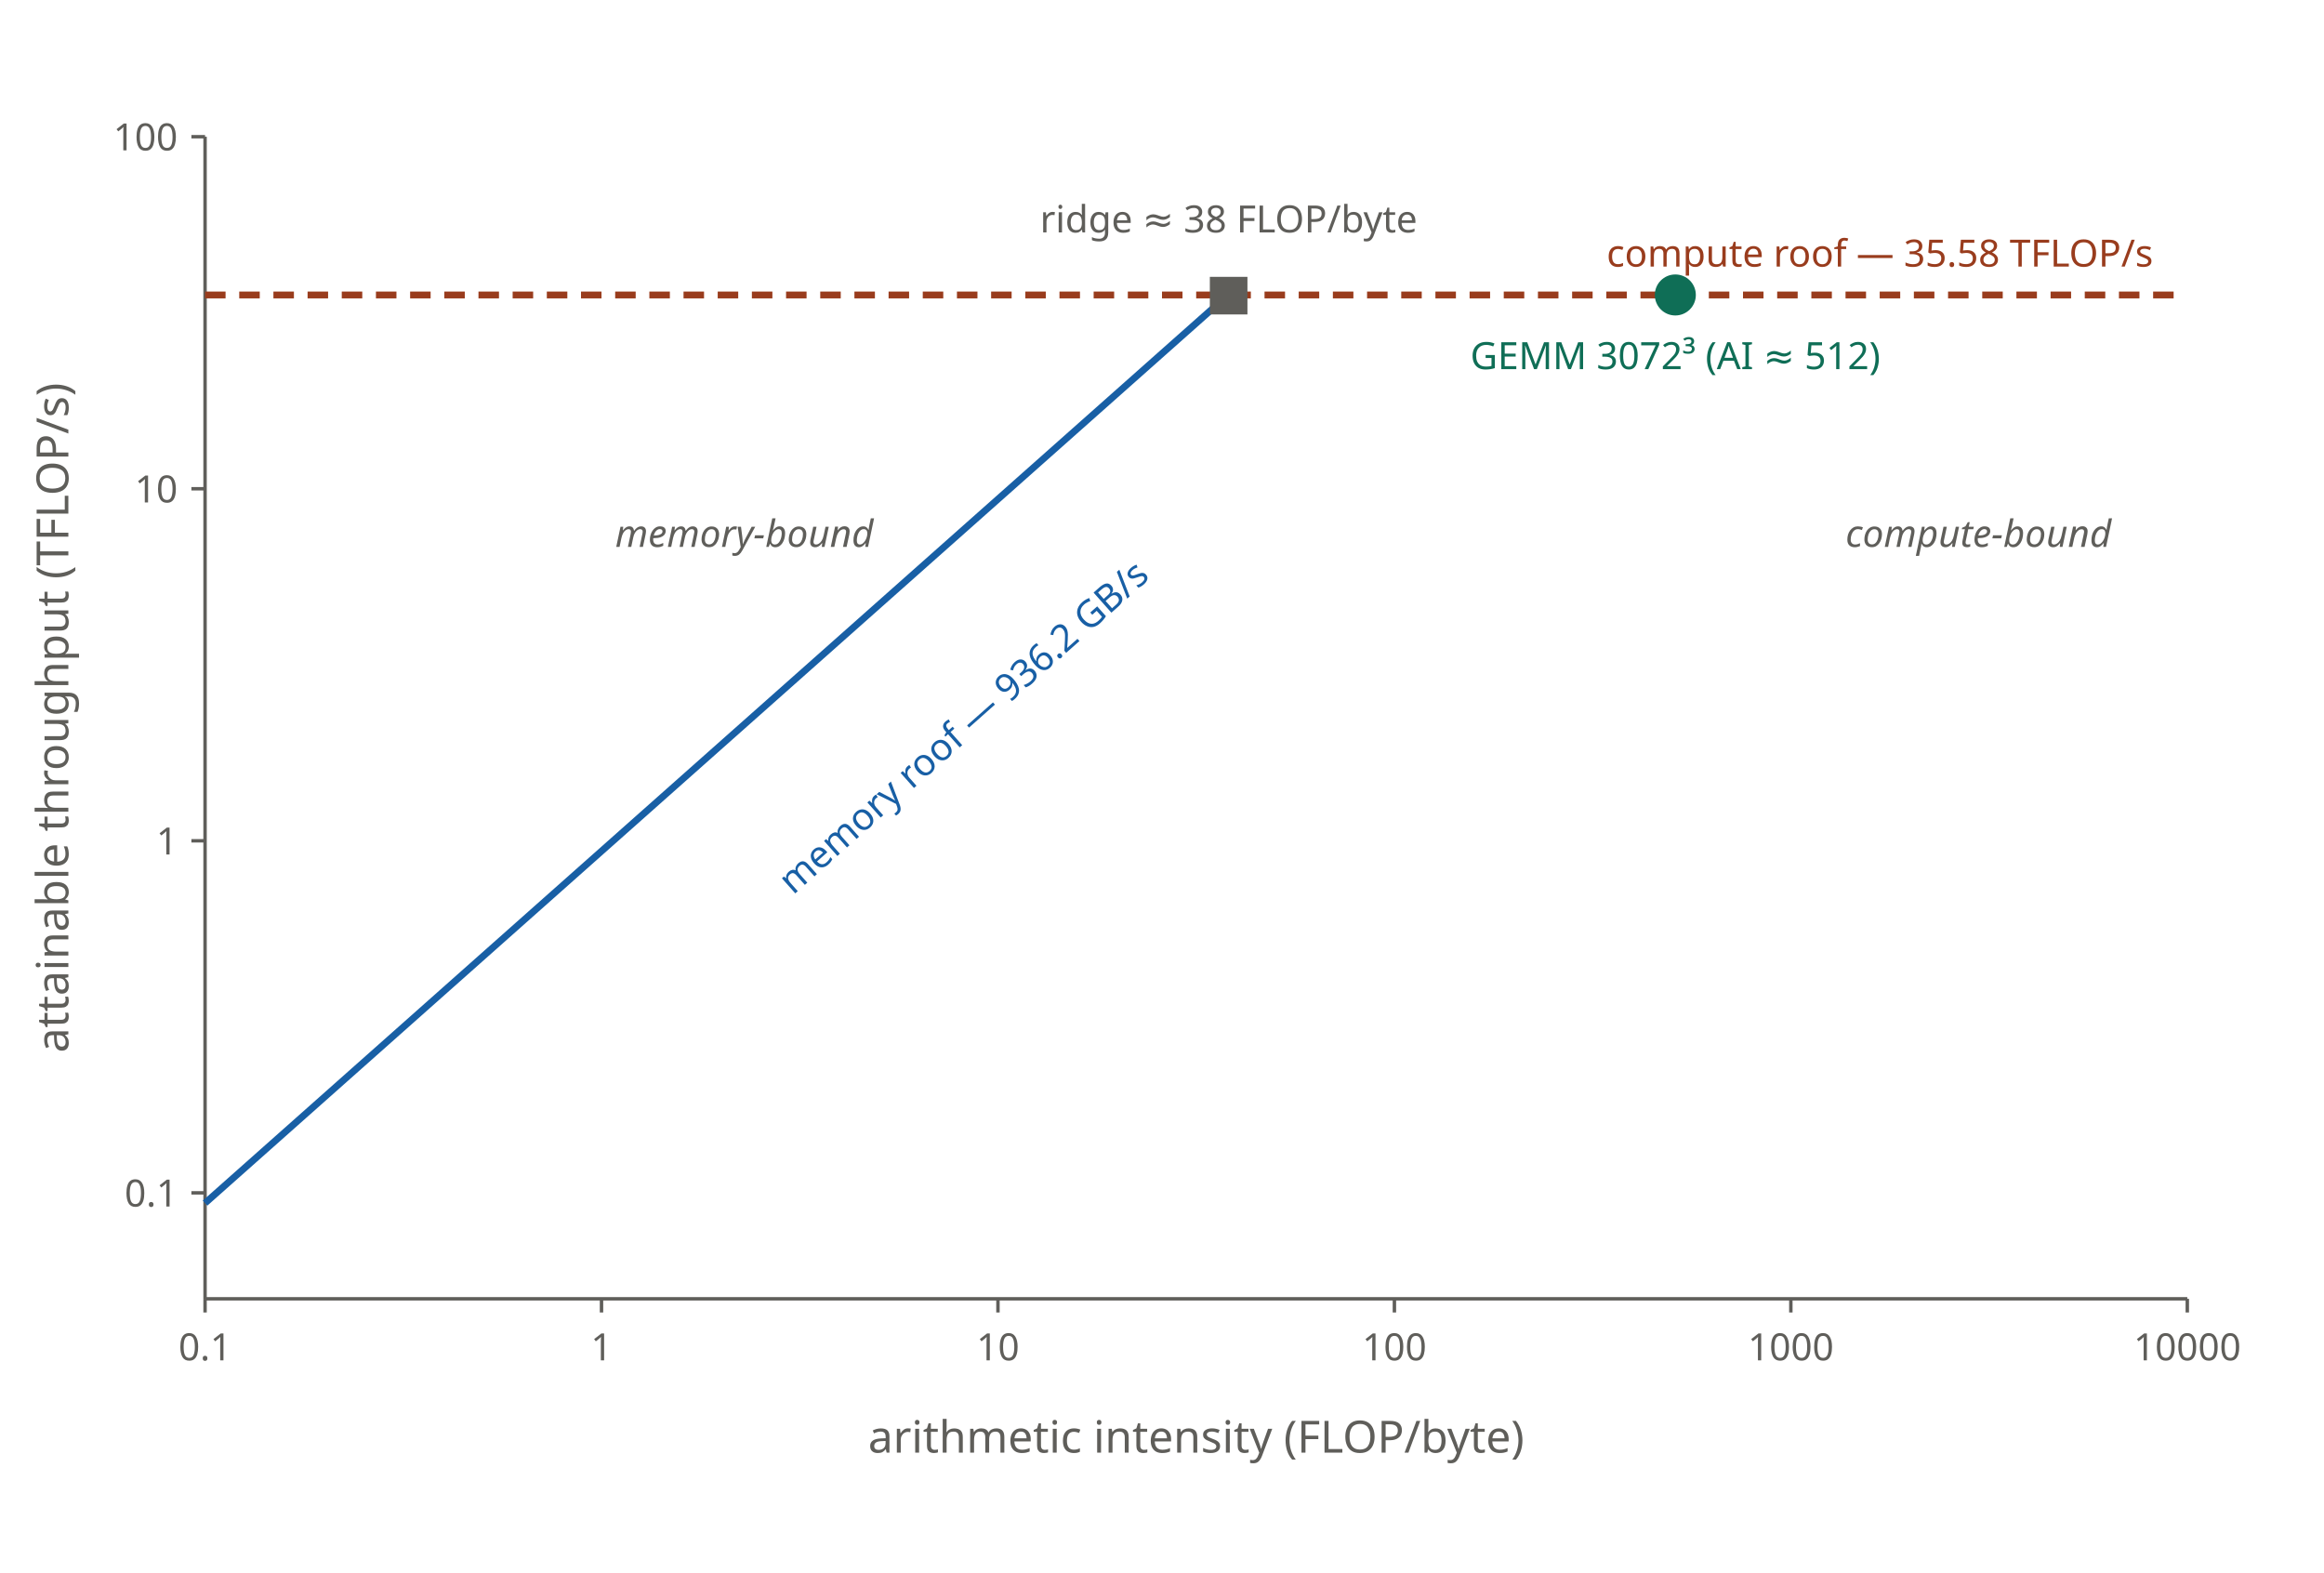
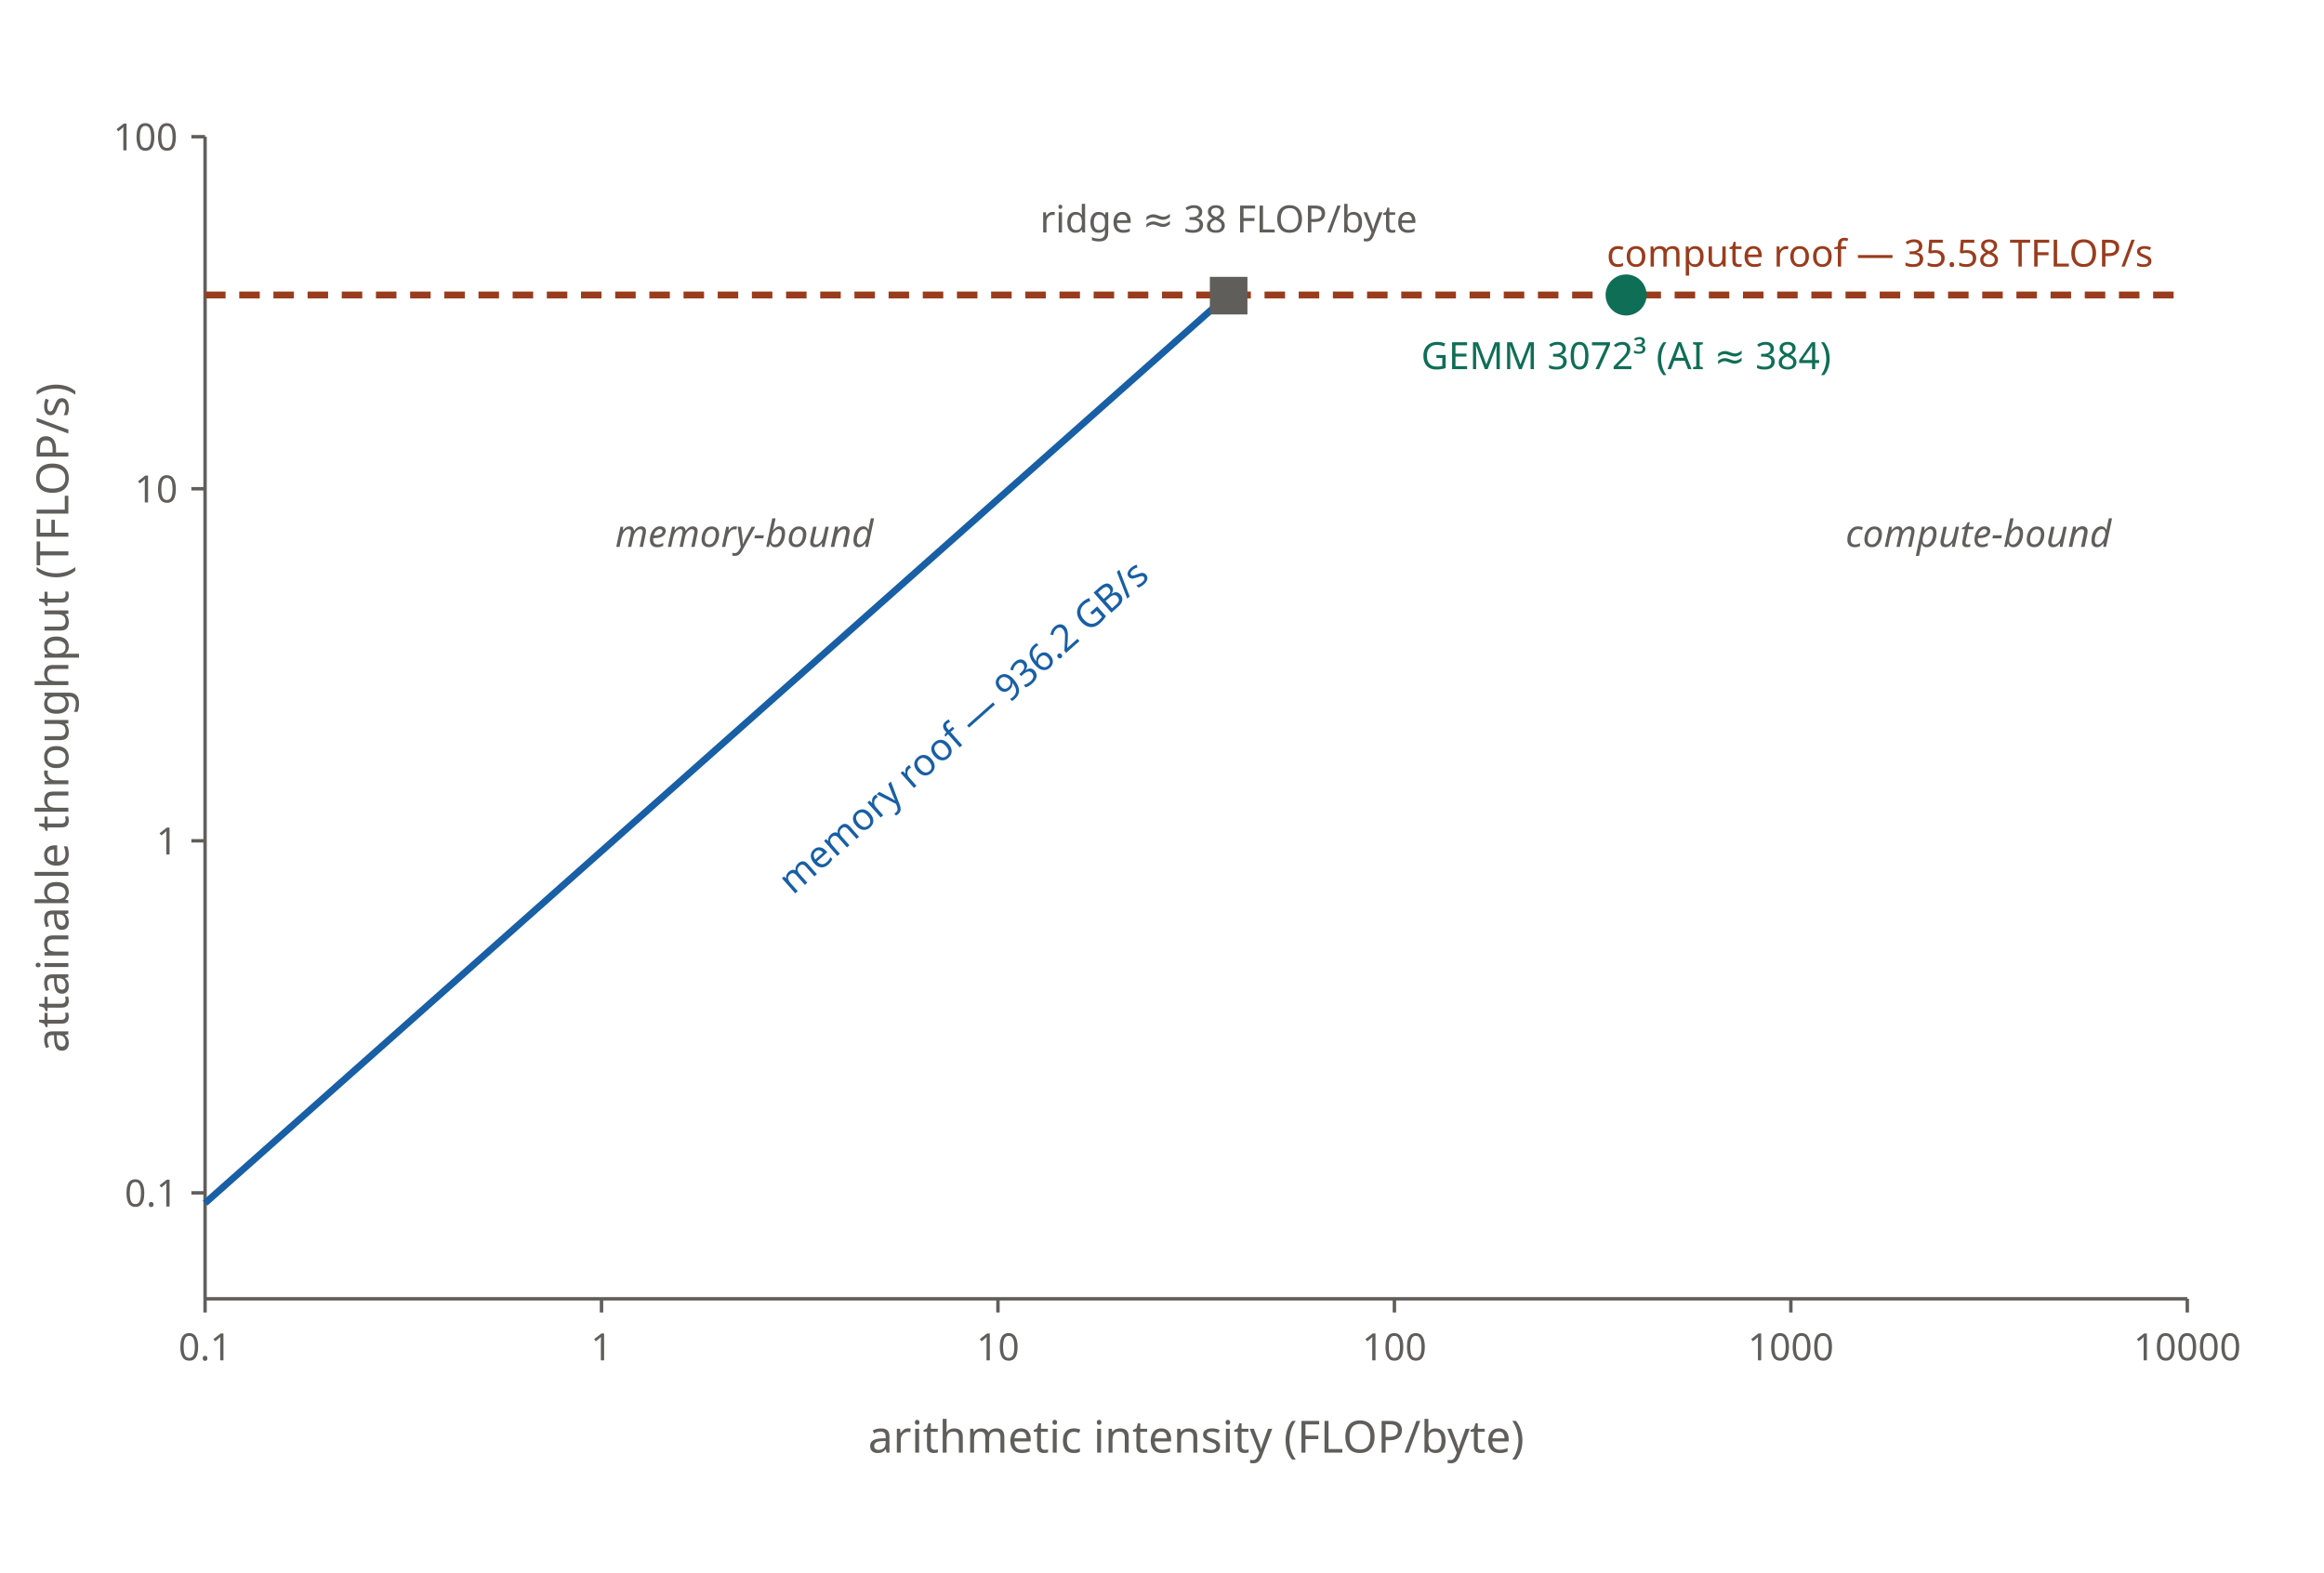
<svg xmlns="http://www.w3.org/2000/svg" viewBox="0 0 680 460" role="img" aria-label="Roofline chart for RTX 3090">
  <line x1="60" y1="380" x2="640" y2="380" stroke="#5F5E5A" stroke-width="1" />
  <line x1="60" y1="40" x2="60" y2="380" stroke="#5F5E5A" stroke-width="1" />
  <g font-family="sans-serif" font-size="11" fill="#5F5E5A" text-anchor="middle">
    <line x1="60" y1="380" x2="60" y2="384" stroke="#5F5E5A" />
    <text x="60" y="398">0.1</text>
    <line x1="176" y1="380" x2="176" y2="384" stroke="#5F5E5A" />
    <text x="176" y="398">1</text>
    <line x1="292" y1="380" x2="292" y2="384" stroke="#5F5E5A" />
    <text x="292" y="398">10</text>
    <line x1="408" y1="380" x2="408" y2="384" stroke="#5F5E5A" />
    <text x="408" y="398">100</text>
    <line x1="524" y1="380" x2="524" y2="384" stroke="#5F5E5A" />
    <text x="524" y="398">1000</text>
    <line x1="640" y1="380" x2="640" y2="384" stroke="#5F5E5A" />
    <text x="640" y="398">10000</text>
    <text x="350" y="425" font-size="13">arithmetic intensity (FLOP/byte)</text>
  </g>
  <g font-family="sans-serif" font-size="11" fill="#5F5E5A" text-anchor="end">
    <line x1="56" y1="349" x2="60" y2="349" stroke="#5F5E5A" />
    <text x="52" y="353">0.1</text>
    <line x1="56" y1="246" x2="60" y2="246" stroke="#5F5E5A" />
    <text x="52" y="250">1</text>
    <line x1="56" y1="143" x2="60" y2="143" stroke="#5F5E5A" />
    <text x="52" y="147">10</text>
    <line x1="56" y1="40" x2="60" y2="40" stroke="#5F5E5A" />
    <text x="52" y="44">100</text>
  </g>
  <text x="20" y="210" font-family="sans-serif" font-size="13" fill="#5F5E5A" text-anchor="middle" transform="rotate(-90 20 210)">attainable throughput (TFLOP/s)</text>
  <line x1="60" y1="86.3" x2="640" y2="86.3" stroke="#993C1D" stroke-width="2" stroke-dasharray="6 4" />
  <text x="630" y="78" font-family="sans-serif" font-size="11" fill="#993C1D" text-anchor="end">compute roof — 35.58 TFLOP/s</text>
  <line x1="60" y1="352" x2="359.3" y2="86.3" stroke="#185FA5" stroke-width="2" />
  <text x="232" y="262" font-family="sans-serif" font-size="11" fill="#185FA5" transform="rotate(-41.6 232 262)">memory roof — 936.2 GB/s</text>
  <rect x="354" y="81" width="11" height="11" fill="#5F5E5A" />
  <text x="359.5" y="68" font-family="sans-serif" font-size="11" fill="#5F5E5A" text-anchor="middle">ridge ≈ 38 FLOP/byte</text>
-   <circle cx="490.2" cy="86.3" r="6" fill="#0F6E56" />
-   <text x="490.2" y="108" font-family="sans-serif" font-size="11" fill="#0F6E56" text-anchor="middle">GEMM 3072³ (AI ≈ 512)</text>
+   <circle cx="475.8" cy="86.3" r="6" fill="#0F6E56" />
+   <text x="475.8" y="108" font-family="sans-serif" font-size="11" fill="#0F6E56" text-anchor="middle">GEMM 3072³ (AI ≈ 384)</text>
  <text x="180" y="160" font-family="sans-serif" font-size="11" fill="#5F5E5A" font-style="italic">memory-bound</text>
  <text x="540" y="160" font-family="sans-serif" font-size="11" fill="#5F5E5A" font-style="italic">compute-bound</text>
</svg>
